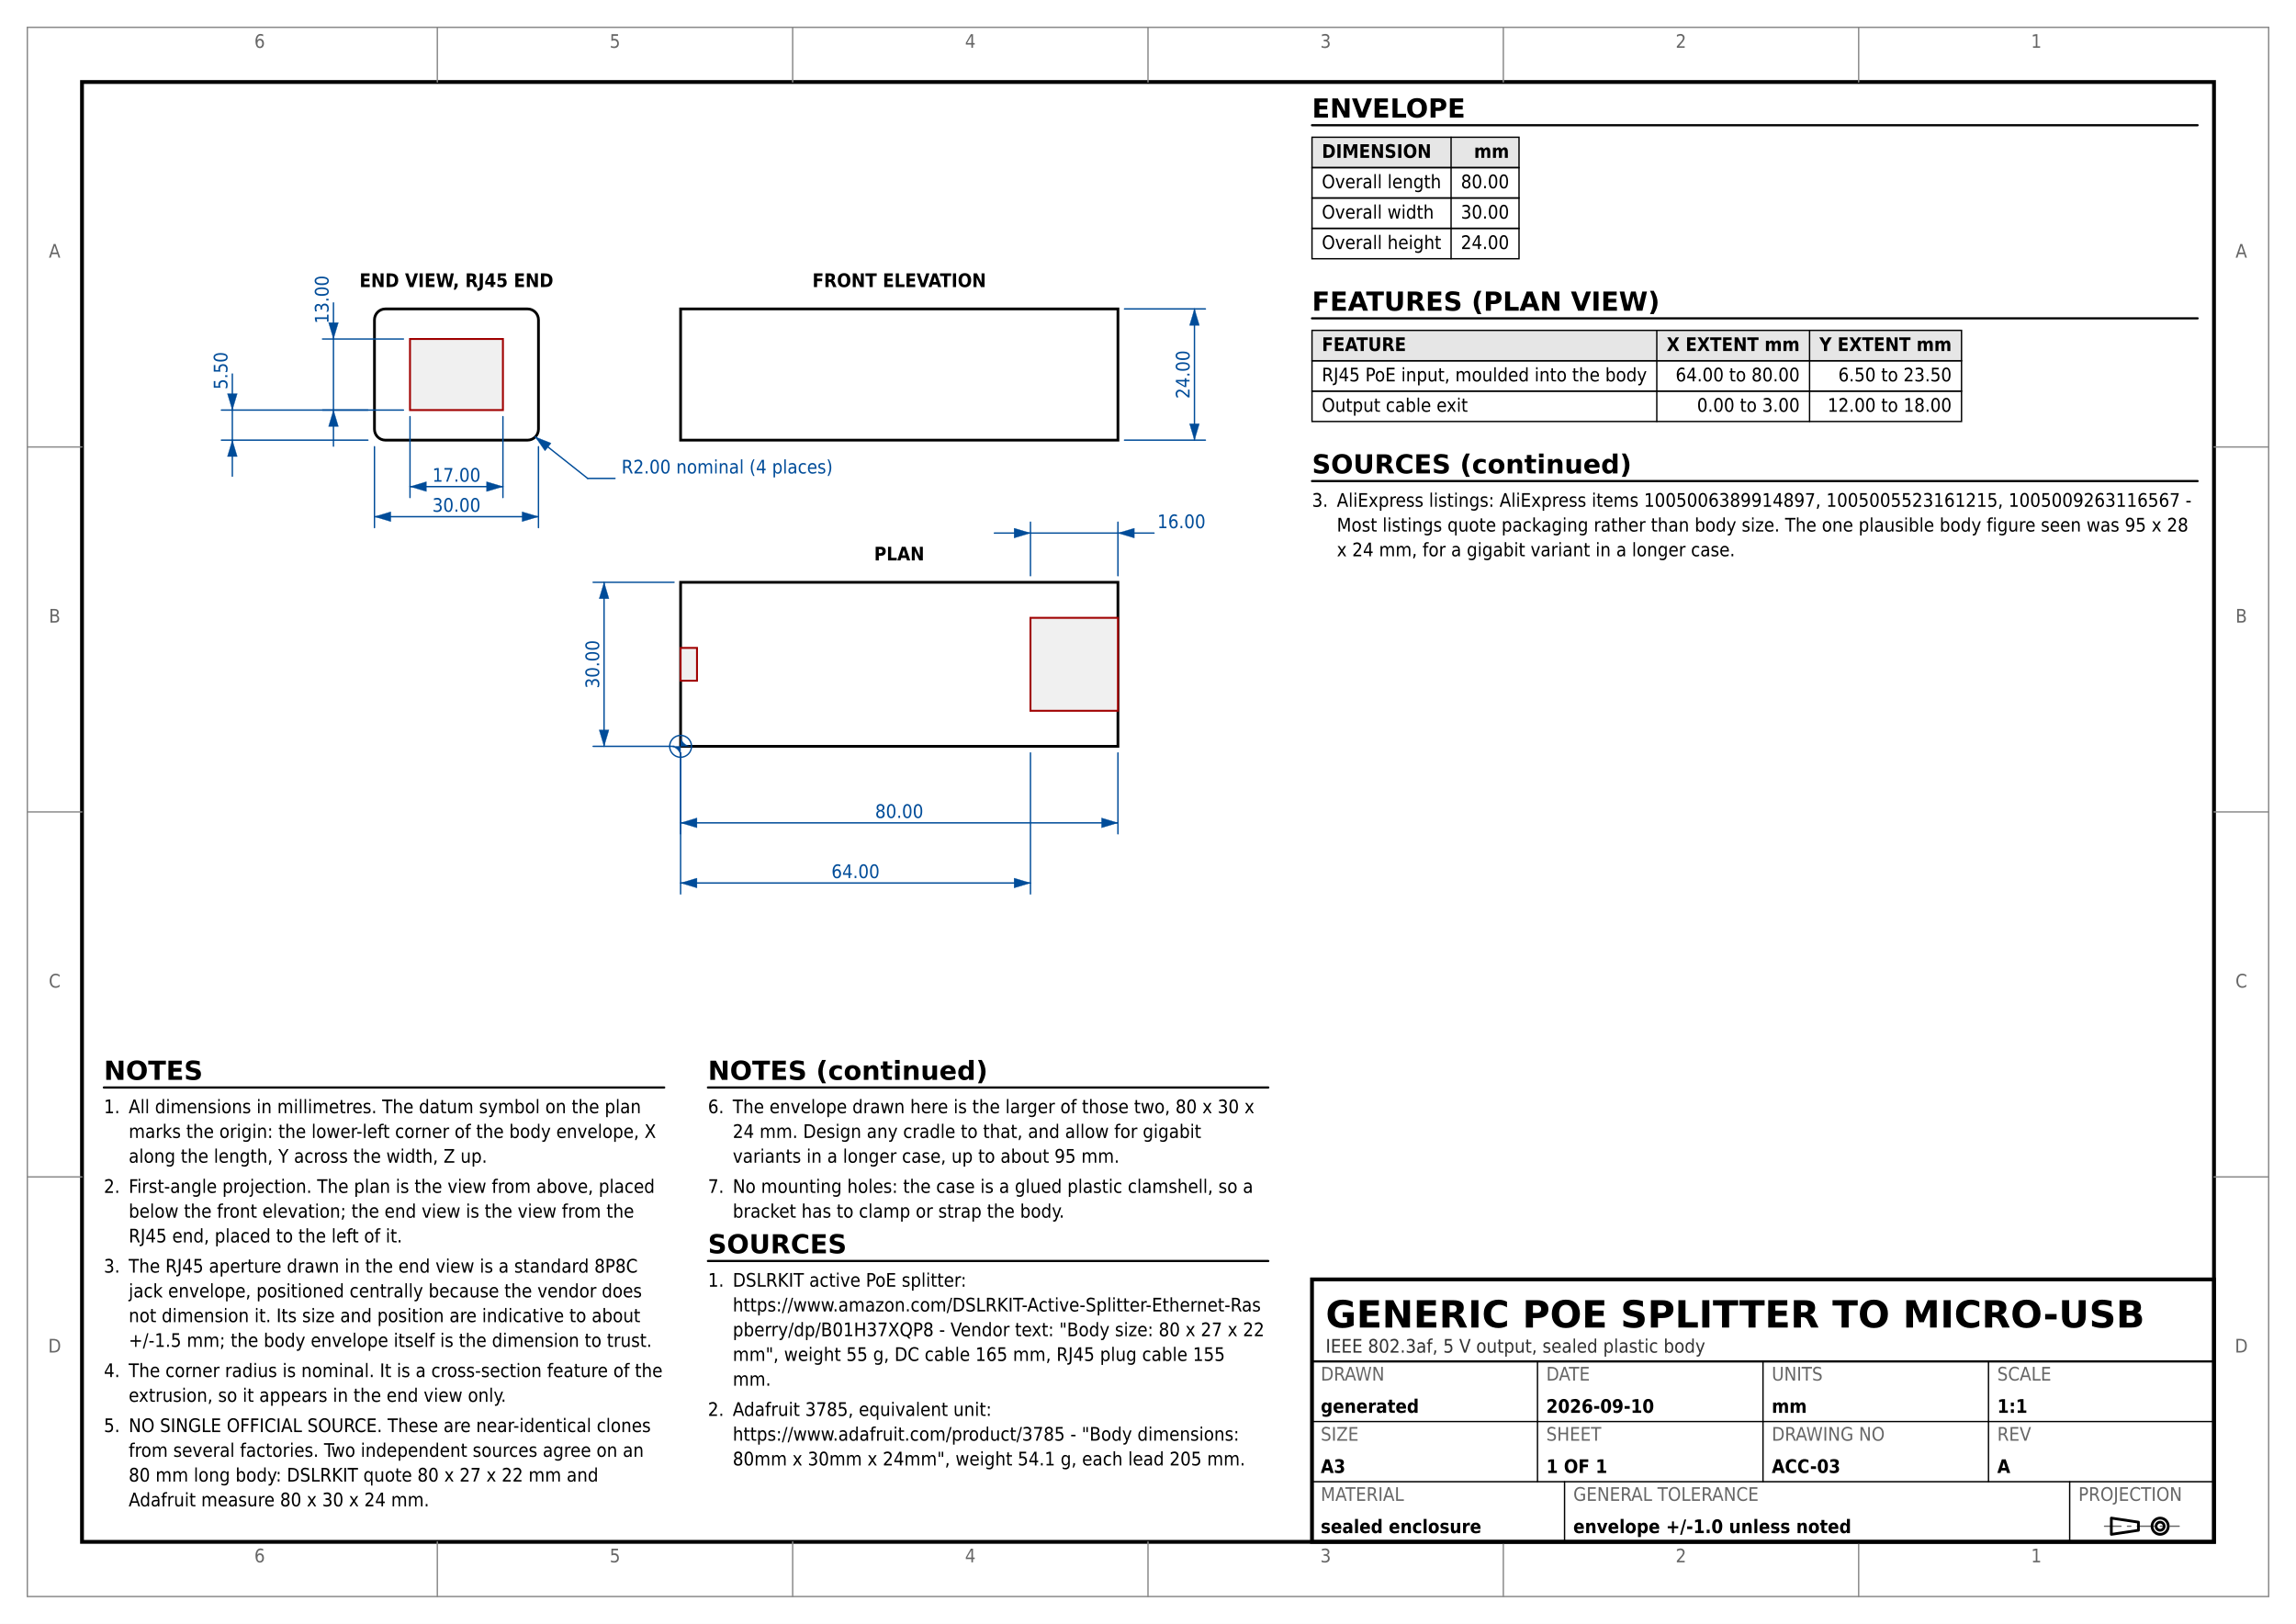
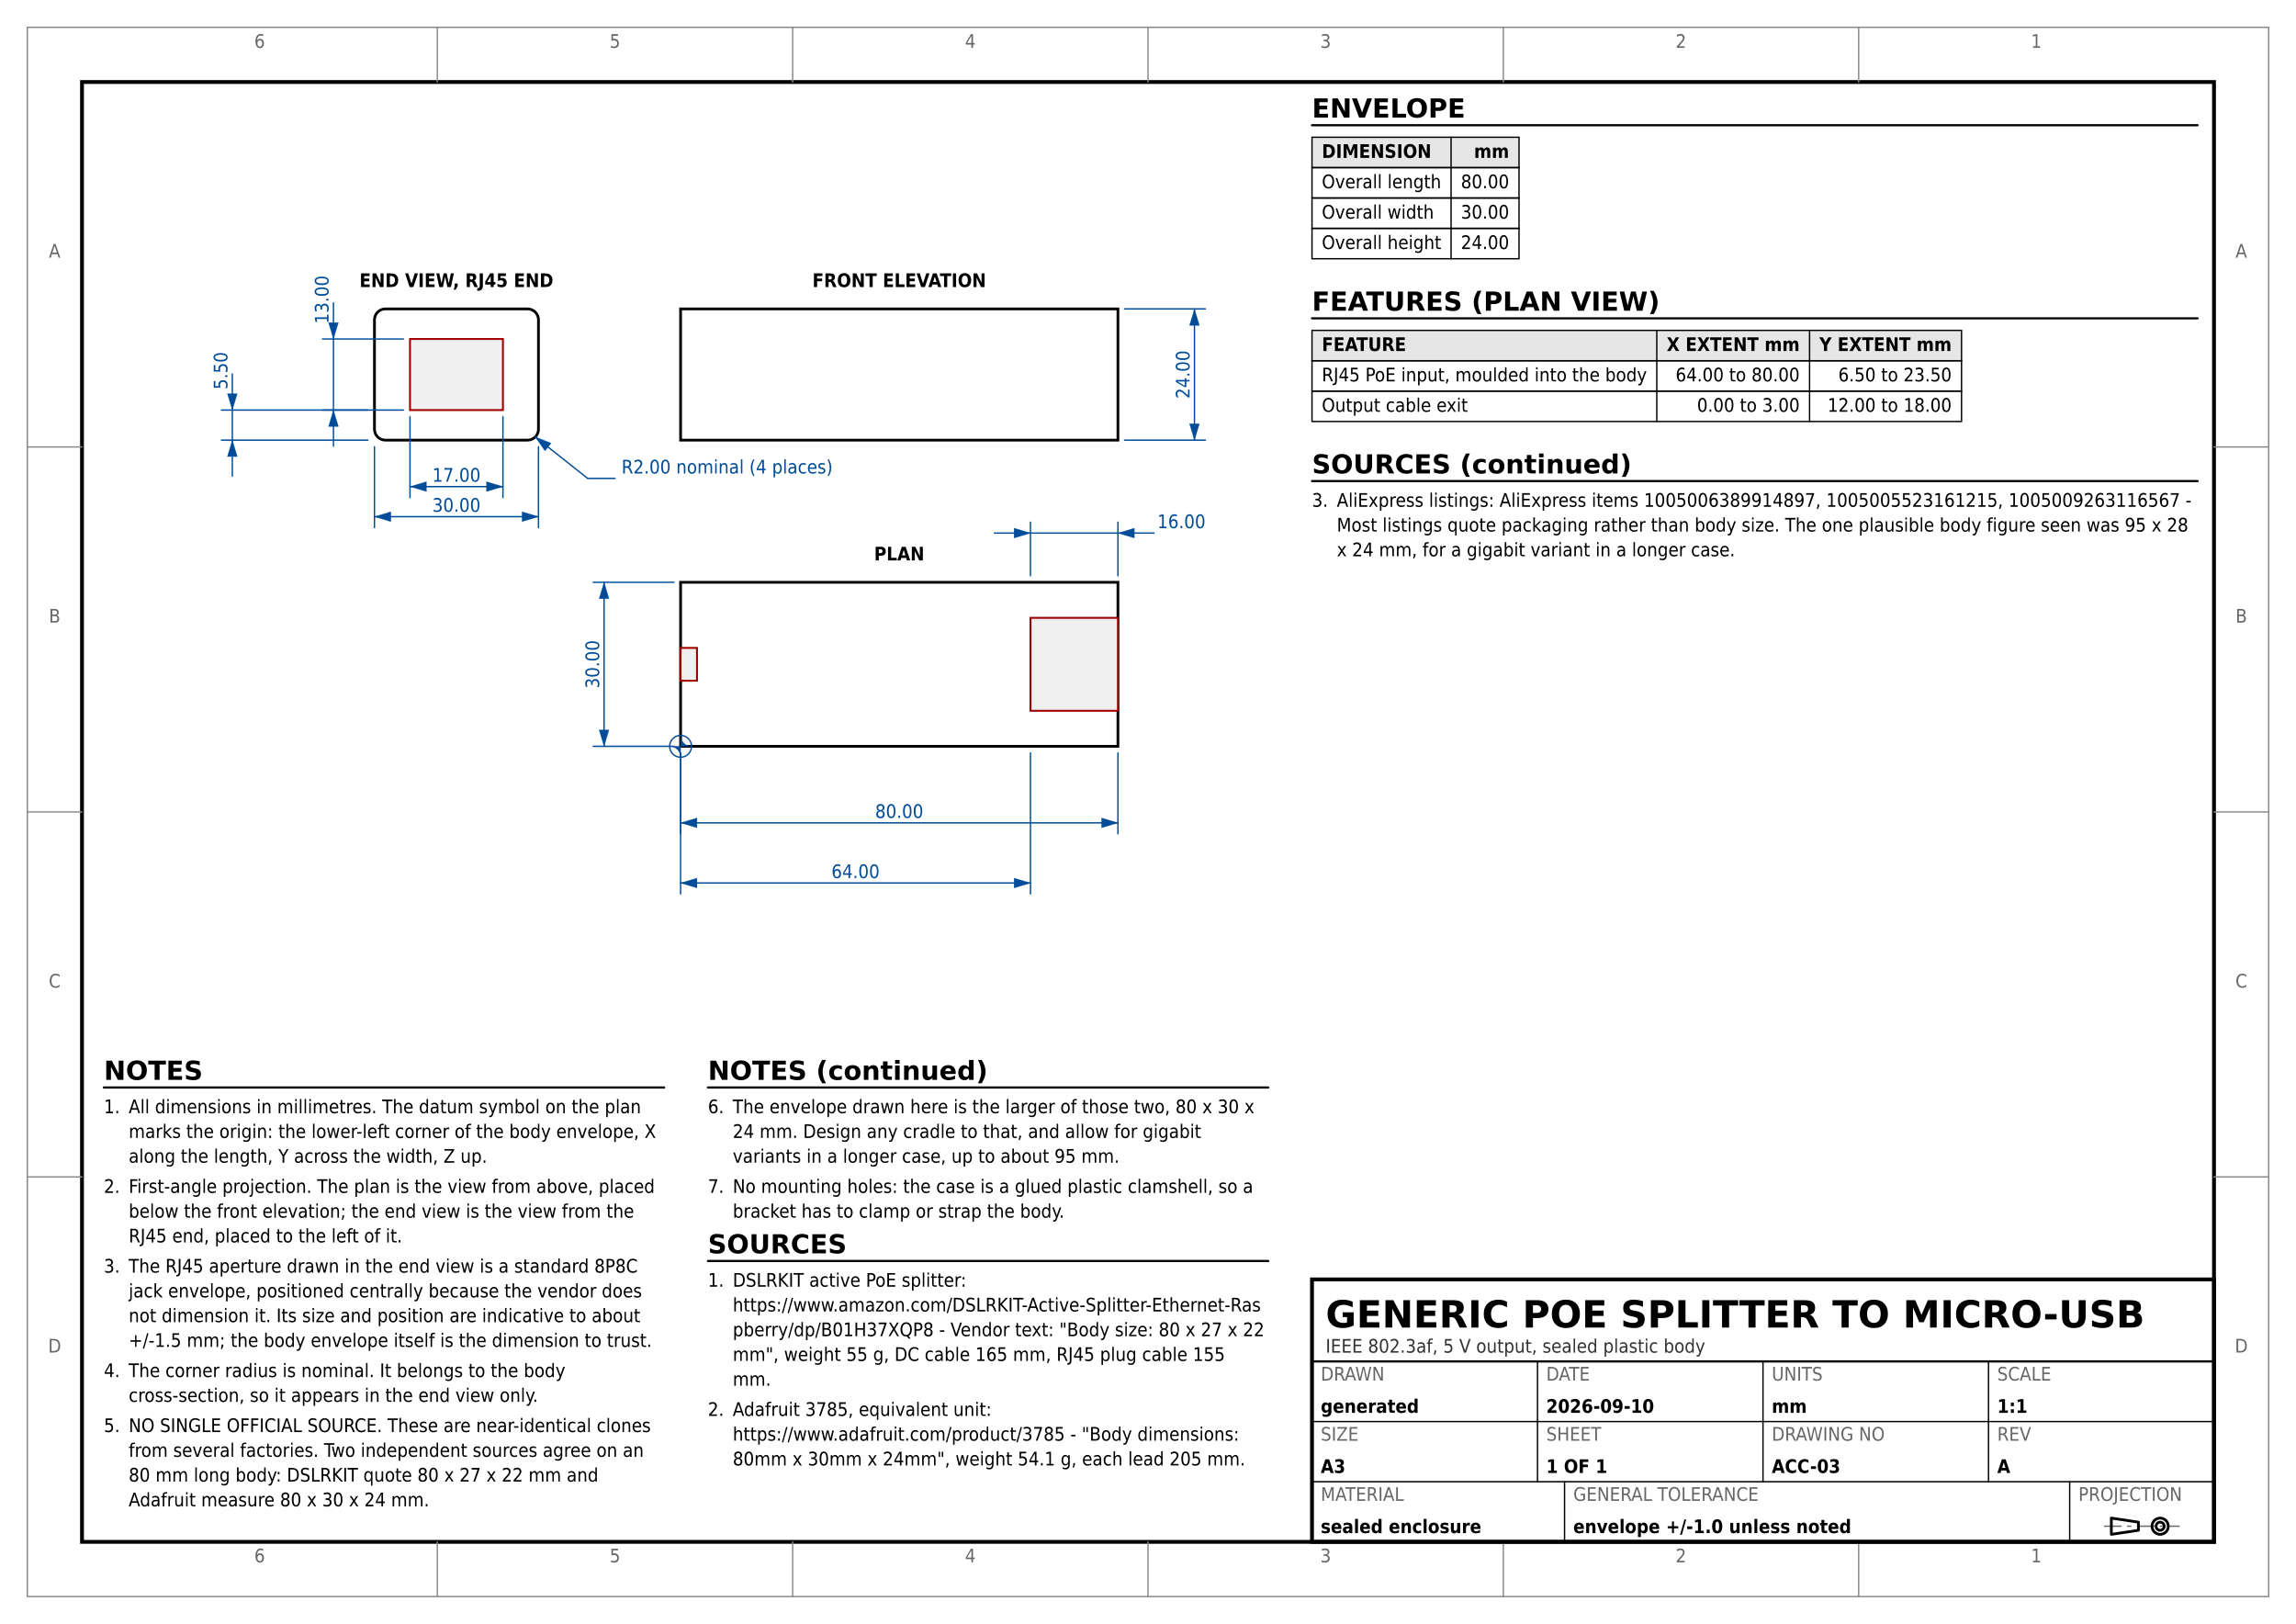
<svg xmlns="http://www.w3.org/2000/svg" version="1.1" width="420mm" height="297mm" viewBox="0 0 420 297">
  <rect width="100%" height="100%" fill="#ffffff" />
  <rect x="5" y="5" width="410" height="287" fill="none" stroke="#888888" stroke-width="0.25" />
  <rect x="15" y="15" width="390" height="267" fill="none" stroke="#000000" stroke-width="0.7" />
  <text x="47.5" y="285.75" font-family="DejaVu Sans Condensed, DejaVu Sans, Liberation Sans, sans-serif" font-size="3.429" fill="#666666" text-anchor="middle">6</text>
  <text x="47.5" y="8.75" font-family="DejaVu Sans Condensed, DejaVu Sans, Liberation Sans, sans-serif" font-size="3.429" fill="#666666" text-anchor="middle">6</text>
  <line x1="80" y1="292" x2="80" y2="282" stroke="#888888" stroke-width="0.25" stroke-linecap="round" />
  <line x1="80" y1="15" x2="80" y2="5" stroke="#888888" stroke-width="0.25" stroke-linecap="round" />
  <text x="112.5" y="285.75" font-family="DejaVu Sans Condensed, DejaVu Sans, Liberation Sans, sans-serif" font-size="3.429" fill="#666666" text-anchor="middle">5</text>
  <text x="112.5" y="8.75" font-family="DejaVu Sans Condensed, DejaVu Sans, Liberation Sans, sans-serif" font-size="3.429" fill="#666666" text-anchor="middle">5</text>
  <line x1="145" y1="292" x2="145" y2="282" stroke="#888888" stroke-width="0.25" stroke-linecap="round" />
  <line x1="145" y1="15" x2="145" y2="5" stroke="#888888" stroke-width="0.25" stroke-linecap="round" />
  <text x="177.5" y="285.75" font-family="DejaVu Sans Condensed, DejaVu Sans, Liberation Sans, sans-serif" font-size="3.429" fill="#666666" text-anchor="middle">4</text>
  <text x="177.5" y="8.75" font-family="DejaVu Sans Condensed, DejaVu Sans, Liberation Sans, sans-serif" font-size="3.429" fill="#666666" text-anchor="middle">4</text>
  <line x1="210" y1="292" x2="210" y2="282" stroke="#888888" stroke-width="0.25" stroke-linecap="round" />
  <line x1="210" y1="15" x2="210" y2="5" stroke="#888888" stroke-width="0.25" stroke-linecap="round" />
  <text x="242.5" y="285.75" font-family="DejaVu Sans Condensed, DejaVu Sans, Liberation Sans, sans-serif" font-size="3.429" fill="#666666" text-anchor="middle">3</text>
  <text x="242.5" y="8.75" font-family="DejaVu Sans Condensed, DejaVu Sans, Liberation Sans, sans-serif" font-size="3.429" fill="#666666" text-anchor="middle">3</text>
  <line x1="275" y1="292" x2="275" y2="282" stroke="#888888" stroke-width="0.25" stroke-linecap="round" />
  <line x1="275" y1="15" x2="275" y2="5" stroke="#888888" stroke-width="0.25" stroke-linecap="round" />
  <text x="307.5" y="285.75" font-family="DejaVu Sans Condensed, DejaVu Sans, Liberation Sans, sans-serif" font-size="3.429" fill="#666666" text-anchor="middle">2</text>
  <text x="307.5" y="8.75" font-family="DejaVu Sans Condensed, DejaVu Sans, Liberation Sans, sans-serif" font-size="3.429" fill="#666666" text-anchor="middle">2</text>
  <line x1="340" y1="292" x2="340" y2="282" stroke="#888888" stroke-width="0.25" stroke-linecap="round" />
  <line x1="340" y1="15" x2="340" y2="5" stroke="#888888" stroke-width="0.25" stroke-linecap="round" />
  <text x="372.5" y="285.75" font-family="DejaVu Sans Condensed, DejaVu Sans, Liberation Sans, sans-serif" font-size="3.429" fill="#666666" text-anchor="middle">1</text>
  <text x="372.5" y="8.75" font-family="DejaVu Sans Condensed, DejaVu Sans, Liberation Sans, sans-serif" font-size="3.429" fill="#666666" text-anchor="middle">1</text>
  <text x="10" y="247.375" font-family="DejaVu Sans Condensed, DejaVu Sans, Liberation Sans, sans-serif" font-size="3.429" fill="#666666" text-anchor="middle">D</text>
  <text x="410" y="247.375" font-family="DejaVu Sans Condensed, DejaVu Sans, Liberation Sans, sans-serif" font-size="3.429" fill="#666666" text-anchor="middle">D</text>
  <line x1="5" y1="215.25" x2="15" y2="215.25" stroke="#888888" stroke-width="0.25" stroke-linecap="round" />
  <line x1="405" y1="215.25" x2="415" y2="215.25" stroke="#888888" stroke-width="0.25" stroke-linecap="round" />
  <text x="10" y="180.625" font-family="DejaVu Sans Condensed, DejaVu Sans, Liberation Sans, sans-serif" font-size="3.429" fill="#666666" text-anchor="middle">C</text>
  <text x="410" y="180.625" font-family="DejaVu Sans Condensed, DejaVu Sans, Liberation Sans, sans-serif" font-size="3.429" fill="#666666" text-anchor="middle">C</text>
  <line x1="5" y1="148.5" x2="15" y2="148.5" stroke="#888888" stroke-width="0.25" stroke-linecap="round" />
  <line x1="405" y1="148.5" x2="415" y2="148.5" stroke="#888888" stroke-width="0.25" stroke-linecap="round" />
  <text x="10" y="113.875" font-family="DejaVu Sans Condensed, DejaVu Sans, Liberation Sans, sans-serif" font-size="3.429" fill="#666666" text-anchor="middle">B</text>
  <text x="410" y="113.875" font-family="DejaVu Sans Condensed, DejaVu Sans, Liberation Sans, sans-serif" font-size="3.429" fill="#666666" text-anchor="middle">B</text>
  <line x1="5" y1="81.75" x2="15" y2="81.75" stroke="#888888" stroke-width="0.25" stroke-linecap="round" />
  <line x1="405" y1="81.75" x2="415" y2="81.75" stroke="#888888" stroke-width="0.25" stroke-linecap="round" />
  <text x="10" y="47.125" font-family="DejaVu Sans Condensed, DejaVu Sans, Liberation Sans, sans-serif" font-size="3.429" fill="#666666" text-anchor="middle">A</text>
  <text x="410" y="47.125" font-family="DejaVu Sans Condensed, DejaVu Sans, Liberation Sans, sans-serif" font-size="3.429" fill="#666666" text-anchor="middle">A</text>
  <rect x="124.5" y="56.5" width="80" height="24" fill="none" stroke="#000000" stroke-width="0.5" />
  <rect x="124.5" y="106.5" width="80" height="30" fill="none" stroke="#000000" stroke-width="0.5" />
  <rect x="68.5" y="56.5" width="30" height="24" fill="none" stroke="#000000" stroke-width="0.5" rx="2" ry="2" />
  <text x="164.5" y="52.5" font-family="DejaVu Sans Condensed, DejaVu Sans, Liberation Sans, sans-serif" font-size="3.429" fill="#000000" text-anchor="middle" font-weight="bold">FRONT ELEVATION</text>
  <text x="164.5" y="102.5" font-family="DejaVu Sans Condensed, DejaVu Sans, Liberation Sans, sans-serif" font-size="3.429" fill="#000000" text-anchor="middle" font-weight="bold">PLAN</text>
  <text x="83.5" y="52.5" font-family="DejaVu Sans Condensed, DejaVu Sans, Liberation Sans, sans-serif" font-size="3.429" fill="#000000" text-anchor="middle" font-weight="bold">END VIEW, RJ45 END</text>
  <rect x="188.5" y="113" width="16" height="17" fill="#f0f0f0" stroke="#a00000" stroke-width="0.35" />
  <rect x="75" y="62" width="17" height="13" fill="#f0f0f0" stroke="#a00000" stroke-width="0.35" />
  <line x1="75" y1="76.2" x2="75" y2="91" stroke="#004c99" stroke-width="0.25" stroke-linecap="round" />
  <line x1="92" y1="76.2" x2="92" y2="91" stroke="#004c99" stroke-width="0.25" stroke-linecap="round" />
  <line x1="75" y1="89" x2="92" y2="89" stroke="#004c99" stroke-width="0.25" stroke-linecap="round" />
  <polygon points="75,89 78,89.9 78,88.1" fill="#004c99" stroke="#004c99" stroke-width="0.05" stroke-linejoin="round" />
  <polygon points="92,89 89,88.1 89,89.9" fill="#004c99" stroke="#004c99" stroke-width="0.05" stroke-linejoin="round" />
  <text x="83.5" y="88.1" font-family="DejaVu Sans Condensed, DejaVu Sans, Liberation Sans, sans-serif" font-size="3.429" fill="#004c99" text-anchor="middle">17.00</text>
  <line x1="73.8" y1="75" x2="59" y2="75" stroke="#004c99" stroke-width="0.25" stroke-linecap="round" />
  <line x1="73.8" y1="62" x2="59" y2="62" stroke="#004c99" stroke-width="0.25" stroke-linecap="round" />
  <line x1="61" y1="75" x2="61" y2="62" stroke="#004c99" stroke-width="0.25" stroke-linecap="round" />
  <polygon points="61,75 60.1,78 61.9,78" fill="#004c99" stroke="#004c99" stroke-width="0.05" stroke-linejoin="round" />
  <polygon points="61,62 61.9,59 60.1,59" fill="#004c99" stroke="#004c99" stroke-width="0.05" stroke-linejoin="round" />
  <line x1="61" y1="81.6" x2="61" y2="75" stroke="#004c99" stroke-width="0.25" stroke-linecap="round" />
  <line x1="61" y1="62" x2="61" y2="55.4" stroke="#004c99" stroke-width="0.25" stroke-linecap="round" />
  <text x="60.1" y="54.8" font-family="DejaVu Sans Condensed, DejaVu Sans, Liberation Sans, sans-serif" font-size="3.429" fill="#004c99" text-anchor="middle" transform="rotate(-90 60.1 54.8)">13.00</text>
  <line x1="67.3" y1="75" x2="40.5" y2="75" stroke="#004c99" stroke-width="0.25" stroke-linecap="round" />
  <line x1="67.3" y1="80.5" x2="40.5" y2="80.5" stroke="#004c99" stroke-width="0.25" stroke-linecap="round" />
  <line x1="42.5" y1="80.5" x2="42.5" y2="75" stroke="#004c99" stroke-width="0.25" stroke-linecap="round" />
  <polygon points="42.5,80.5 41.6,83.5 43.4,83.5" fill="#004c99" stroke="#004c99" stroke-width="0.05" stroke-linejoin="round" />
  <polygon points="42.5,75 43.4,72 41.6,72" fill="#004c99" stroke="#004c99" stroke-width="0.05" stroke-linejoin="round" />
  <line x1="42.5" y1="87.1" x2="42.5" y2="80.5" stroke="#004c99" stroke-width="0.25" stroke-linecap="round" />
  <line x1="42.5" y1="75" x2="42.5" y2="68.4" stroke="#004c99" stroke-width="0.25" stroke-linecap="round" />
  <text x="41.6" y="67.8" font-family="DejaVu Sans Condensed, DejaVu Sans, Liberation Sans, sans-serif" font-size="3.429" fill="#004c99" text-anchor="middle" transform="rotate(-90 41.6 67.8)">5.50</text>
  <line x1="188.5" y1="105.3" x2="188.5" y2="95.5" stroke="#004c99" stroke-width="0.25" stroke-linecap="round" />
  <line x1="204.5" y1="105.3" x2="204.5" y2="95.5" stroke="#004c99" stroke-width="0.25" stroke-linecap="round" />
  <line x1="188.5" y1="97.5" x2="204.5" y2="97.5" stroke="#004c99" stroke-width="0.25" stroke-linecap="round" />
  <polygon points="188.5,97.5 185.5,96.6 185.5,98.4" fill="#004c99" stroke="#004c99" stroke-width="0.05" stroke-linejoin="round" />
  <polygon points="204.5,97.5 207.5,98.4 207.5,96.6" fill="#004c99" stroke="#004c99" stroke-width="0.05" stroke-linejoin="round" />
  <line x1="181.9" y1="97.5" x2="188.5" y2="97.5" stroke="#004c99" stroke-width="0.25" stroke-linecap="round" />
  <line x1="204.5" y1="97.5" x2="211.1" y2="97.5" stroke="#004c99" stroke-width="0.25" stroke-linecap="round" />
  <text x="216.115" y="96.6" font-family="DejaVu Sans Condensed, DejaVu Sans, Liberation Sans, sans-serif" font-size="3.429" fill="#004c99" text-anchor="middle">16.00</text>
  <line x1="124.5" y1="137.7" x2="124.5" y2="163.5" stroke="#004c99" stroke-width="0.25" stroke-linecap="round" />
  <line x1="188.5" y1="137.7" x2="188.5" y2="163.5" stroke="#004c99" stroke-width="0.25" stroke-linecap="round" />
  <line x1="124.5" y1="161.5" x2="188.5" y2="161.5" stroke="#004c99" stroke-width="0.25" stroke-linecap="round" />
  <polygon points="124.5,161.5 127.5,162.4 127.5,160.6" fill="#004c99" stroke="#004c99" stroke-width="0.05" stroke-linejoin="round" />
  <polygon points="188.5,161.5 185.5,160.6 185.5,162.4" fill="#004c99" stroke="#004c99" stroke-width="0.05" stroke-linejoin="round" />
  <text x="156.5" y="160.6" font-family="DejaVu Sans Condensed, DejaVu Sans, Liberation Sans, sans-serif" font-size="3.429" fill="#004c99" text-anchor="middle">64.00</text>
  <rect x="124.5" y="118.5" width="3" height="6" fill="#f0f0f0" stroke="#a00000" stroke-width="0.35" />
  <line x1="124.5" y1="137.7" x2="124.5" y2="152.5" stroke="#004c99" stroke-width="0.25" stroke-linecap="round" />
  <line x1="204.5" y1="137.7" x2="204.5" y2="152.5" stroke="#004c99" stroke-width="0.25" stroke-linecap="round" />
  <line x1="124.5" y1="150.5" x2="204.5" y2="150.5" stroke="#004c99" stroke-width="0.25" stroke-linecap="round" />
  <polygon points="124.5,150.5 127.5,151.4 127.5,149.6" fill="#004c99" stroke="#004c99" stroke-width="0.05" stroke-linejoin="round" />
  <polygon points="204.5,150.5 201.5,149.6 201.5,151.4" fill="#004c99" stroke="#004c99" stroke-width="0.05" stroke-linejoin="round" />
  <text x="164.5" y="149.6" font-family="DejaVu Sans Condensed, DejaVu Sans, Liberation Sans, sans-serif" font-size="3.429" fill="#004c99" text-anchor="middle">80.00</text>
  <line x1="123.3" y1="136.5" x2="108.5" y2="136.5" stroke="#004c99" stroke-width="0.25" stroke-linecap="round" />
  <line x1="123.3" y1="106.5" x2="108.5" y2="106.5" stroke="#004c99" stroke-width="0.25" stroke-linecap="round" />
  <line x1="110.5" y1="136.5" x2="110.5" y2="106.5" stroke="#004c99" stroke-width="0.25" stroke-linecap="round" />
  <polygon points="110.5,136.5 111.4,133.5 109.6,133.5" fill="#004c99" stroke="#004c99" stroke-width="0.05" stroke-linejoin="round" />
  <polygon points="110.5,106.5 109.6,109.5 111.4,109.5" fill="#004c99" stroke="#004c99" stroke-width="0.05" stroke-linejoin="round" />
  <text x="109.6" y="121.5" font-family="DejaVu Sans Condensed, DejaVu Sans, Liberation Sans, sans-serif" font-size="3.429" fill="#004c99" text-anchor="middle" transform="rotate(-90 109.6 121.5)">30.00</text>
  <line x1="205.7" y1="80.5" x2="220.5" y2="80.5" stroke="#004c99" stroke-width="0.25" stroke-linecap="round" />
  <line x1="205.7" y1="56.5" x2="220.5" y2="56.5" stroke="#004c99" stroke-width="0.25" stroke-linecap="round" />
  <line x1="218.5" y1="80.5" x2="218.5" y2="56.5" stroke="#004c99" stroke-width="0.25" stroke-linecap="round" />
  <polygon points="218.5,80.5 219.4,77.5 217.6,77.5" fill="#004c99" stroke="#004c99" stroke-width="0.05" stroke-linejoin="round" />
  <polygon points="218.5,56.5 217.6,59.5 219.4,59.5" fill="#004c99" stroke="#004c99" stroke-width="0.05" stroke-linejoin="round" />
  <text x="217.6" y="68.5" font-family="DejaVu Sans Condensed, DejaVu Sans, Liberation Sans, sans-serif" font-size="3.429" fill="#004c99" text-anchor="middle" transform="rotate(-90 217.6 68.5)">24.00</text>
  <line x1="68.5" y1="81.7" x2="68.5" y2="96.5" stroke="#004c99" stroke-width="0.25" stroke-linecap="round" />
  <line x1="98.5" y1="81.7" x2="98.5" y2="96.5" stroke="#004c99" stroke-width="0.25" stroke-linecap="round" />
  <line x1="68.5" y1="94.5" x2="98.5" y2="94.5" stroke="#004c99" stroke-width="0.25" stroke-linecap="round" />
  <polygon points="68.5,94.5 71.5,95.4 71.5,93.6" fill="#004c99" stroke="#004c99" stroke-width="0.05" stroke-linejoin="round" />
  <polygon points="98.5,94.5 95.5,93.6 95.5,95.4" fill="#004c99" stroke="#004c99" stroke-width="0.05" stroke-linejoin="round" />
  <text x="83.5" y="93.6" font-family="DejaVu Sans Condensed, DejaVu Sans, Liberation Sans, sans-serif" font-size="3.429" fill="#004c99" text-anchor="middle">30.00</text>
  <polygon points="97.9,79.9 99.694,82.468 100.811,81.056" fill="#004c99" stroke="#004c99" stroke-width="0.05" stroke-linejoin="round" />
  <line x1="97.9" y1="79.9" x2="107.5" y2="87.5" stroke="#004c99" stroke-width="0.25" stroke-linecap="round" />
  <line x1="107.5" y1="87.5" x2="112.5" y2="87.5" stroke="#004c99" stroke-width="0.25" stroke-linecap="round" />
  <text x="113.7" y="86.6" font-family="DejaVu Sans Condensed, DejaVu Sans, Liberation Sans, sans-serif" font-size="3.429" fill="#004c99" text-anchor="start">R2.00 nominal (4 places)</text>
  <circle cx="124.5" cy="136.5" r="2" fill="none" stroke="#004c99" stroke-width="0.25" />
  <path d="M 124.5 136.5 L 126.5 136.5 A 2.0 2.0 0 0 1 124.5 134.5 Z" fill="#004c99" stroke="#004c99" stroke-width="0.05" stroke-linejoin="round" stroke-linecap="round" />
  <path d="M 124.5 136.5 L 122.5 136.5 A 2.0 2.0 0 0 1 124.5 138.5 Z" fill="#004c99" stroke="#004c99" stroke-width="0.05" stroke-linejoin="round" stroke-linecap="round" />
  <text x="240" y="21.5" font-family="DejaVu Sans, Liberation Sans, sans-serif" font-size="4.801" fill="#000000" text-anchor="start" font-weight="bold">ENVELOPE</text>
  <line x1="240" y1="22.9" x2="402" y2="22.9" stroke="#000000" stroke-width="0.4" stroke-linecap="round" />
  <rect x="240" y="25.1" width="37.87" height="5.556" fill="#e6e6e6" stroke="#000000" stroke-width="0.25" />
  <text x="241.8" y="28.878" font-family="DejaVu Sans Condensed, DejaVu Sans, Liberation Sans, sans-serif" font-size="3.429" fill="#000000" text-anchor="start" font-weight="bold">DIMENSION</text>
  <text x="276.07" y="28.878" font-family="DejaVu Sans Condensed, DejaVu Sans, Liberation Sans, sans-serif" font-size="3.429" fill="#000000" text-anchor="end" font-weight="bold">mm</text>
  <rect x="240" y="30.656" width="37.87" height="5.556" fill="none" stroke="#000000" stroke-width="0.25" />
  <text x="241.8" y="34.433" font-family="DejaVu Sans Condensed, DejaVu Sans, Liberation Sans, sans-serif" font-size="3.429" fill="#000000" text-anchor="start">Overall length</text>
  <text x="276.07" y="34.433" font-family="DejaVu Sans Condensed, DejaVu Sans, Liberation Sans, sans-serif" font-size="3.429" fill="#000000" text-anchor="end">80.00</text>
  <rect x="240" y="36.211" width="37.87" height="5.556" fill="none" stroke="#000000" stroke-width="0.25" />
  <text x="241.8" y="39.989" font-family="DejaVu Sans Condensed, DejaVu Sans, Liberation Sans, sans-serif" font-size="3.429" fill="#000000" text-anchor="start">Overall width</text>
  <text x="276.07" y="39.989" font-family="DejaVu Sans Condensed, DejaVu Sans, Liberation Sans, sans-serif" font-size="3.429" fill="#000000" text-anchor="end">30.00</text>
  <rect x="240" y="41.767" width="37.87" height="5.556" fill="none" stroke="#000000" stroke-width="0.25" />
  <text x="241.8" y="45.544" font-family="DejaVu Sans Condensed, DejaVu Sans, Liberation Sans, sans-serif" font-size="3.429" fill="#000000" text-anchor="start">Overall height</text>
  <text x="276.07" y="45.544" font-family="DejaVu Sans Condensed, DejaVu Sans, Liberation Sans, sans-serif" font-size="3.429" fill="#000000" text-anchor="end">24.00</text>
  <line x1="265.441" y1="25.1" x2="265.441" y2="47.322" stroke="#000000" stroke-width="0.25" stroke-linecap="round" />
  <text x="240" y="56.822" font-family="DejaVu Sans, Liberation Sans, sans-serif" font-size="4.801" fill="#000000" text-anchor="start" font-weight="bold">FEATURES (PLAN VIEW)</text>
  <line x1="240" y1="58.222" x2="402" y2="58.222" stroke="#000000" stroke-width="0.4" stroke-linecap="round" />
  <rect x="240" y="60.422" width="118.816" height="5.556" fill="#e6e6e6" stroke="#000000" stroke-width="0.25" />
  <text x="241.8" y="64.2" font-family="DejaVu Sans Condensed, DejaVu Sans, Liberation Sans, sans-serif" font-size="3.429" fill="#000000" text-anchor="start" font-weight="bold">FEATURE</text>
  <text x="329.218" y="64.2" font-family="DejaVu Sans Condensed, DejaVu Sans, Liberation Sans, sans-serif" font-size="3.429" fill="#000000" text-anchor="end" font-weight="bold">X EXTENT mm</text>
  <text x="357.016" y="64.2" font-family="DejaVu Sans Condensed, DejaVu Sans, Liberation Sans, sans-serif" font-size="3.429" fill="#000000" text-anchor="end" font-weight="bold">Y EXTENT mm</text>
  <rect x="240" y="65.978" width="118.816" height="5.556" fill="none" stroke="#000000" stroke-width="0.25" />
  <text x="241.8" y="69.756" font-family="DejaVu Sans Condensed, DejaVu Sans, Liberation Sans, sans-serif" font-size="3.429" fill="#000000" text-anchor="start">RJ45 PoE input, moulded into the body</text>
  <text x="329.218" y="69.756" font-family="DejaVu Sans Condensed, DejaVu Sans, Liberation Sans, sans-serif" font-size="3.429" fill="#000000" text-anchor="end">64.00 to 80.00</text>
  <text x="357.016" y="69.756" font-family="DejaVu Sans Condensed, DejaVu Sans, Liberation Sans, sans-serif" font-size="3.429" fill="#000000" text-anchor="end">6.50 to 23.50</text>
  <rect x="240" y="71.533" width="118.816" height="5.556" fill="none" stroke="#000000" stroke-width="0.25" />
  <text x="241.8" y="75.311" font-family="DejaVu Sans Condensed, DejaVu Sans, Liberation Sans, sans-serif" font-size="3.429" fill="#000000" text-anchor="start">Output cable exit</text>
  <text x="329.218" y="75.311" font-family="DejaVu Sans Condensed, DejaVu Sans, Liberation Sans, sans-serif" font-size="3.429" fill="#000000" text-anchor="end">0.00 to 3.00</text>
  <text x="357.016" y="75.311" font-family="DejaVu Sans Condensed, DejaVu Sans, Liberation Sans, sans-serif" font-size="3.429" fill="#000000" text-anchor="end">12.00 to 18.00</text>
  <line x1="303.074" y1="60.422" x2="303.074" y2="77.089" stroke="#000000" stroke-width="0.25" stroke-linecap="round" />
  <line x1="331.018" y1="60.422" x2="331.018" y2="77.089" stroke="#000000" stroke-width="0.25" stroke-linecap="round" />
  <text x="19" y="197.5" font-family="DejaVu Sans, Liberation Sans, sans-serif" font-size="4.801" fill="#000000" text-anchor="start" font-weight="bold">NOTES</text>
  <line x1="19" y1="198.9" x2="121.5" y2="198.9" stroke="#000000" stroke-width="0.4" stroke-linecap="round" />
  <text x="19" y="203.6" font-family="DejaVu Sans Condensed, DejaVu Sans, Liberation Sans, sans-serif" font-size="3.429" fill="#000000" text-anchor="start">1.</text>
  <text x="23.542" y="203.6" font-family="DejaVu Sans Condensed, DejaVu Sans, Liberation Sans, sans-serif" font-size="3.429" fill="#000000" text-anchor="start">All dimensions in millimetres. The datum symbol on the plan</text>
  <text x="23.542" y="208.127" font-family="DejaVu Sans Condensed, DejaVu Sans, Liberation Sans, sans-serif" font-size="3.429" fill="#000000" text-anchor="start">marks the origin: the lower-left corner of the body envelope, X</text>
  <text x="23.542" y="212.654" font-family="DejaVu Sans Condensed, DejaVu Sans, Liberation Sans, sans-serif" font-size="3.429" fill="#000000" text-anchor="start">along the length, Y across the width, Z up.</text>
  <text x="19" y="218.18" font-family="DejaVu Sans Condensed, DejaVu Sans, Liberation Sans, sans-serif" font-size="3.429" fill="#000000" text-anchor="start">2.</text>
  <text x="23.542" y="218.18" font-family="DejaVu Sans Condensed, DejaVu Sans, Liberation Sans, sans-serif" font-size="3.429" fill="#000000" text-anchor="start">First-angle projection. The plan is the view from above, placed</text>
  <text x="23.542" y="222.707" font-family="DejaVu Sans Condensed, DejaVu Sans, Liberation Sans, sans-serif" font-size="3.429" fill="#000000" text-anchor="start">below the front elevation; the end view is the view from the</text>
  <text x="23.542" y="227.234" font-family="DejaVu Sans Condensed, DejaVu Sans, Liberation Sans, sans-serif" font-size="3.429" fill="#000000" text-anchor="start">RJ45 end, placed to the left of it.</text>
  <text x="19" y="232.761" font-family="DejaVu Sans Condensed, DejaVu Sans, Liberation Sans, sans-serif" font-size="3.429" fill="#000000" text-anchor="start">3.</text>
  <text x="23.542" y="232.761" font-family="DejaVu Sans Condensed, DejaVu Sans, Liberation Sans, sans-serif" font-size="3.429" fill="#000000" text-anchor="start">The RJ45 aperture drawn in the end view is a standard 8P8C</text>
  <text x="23.542" y="237.287" font-family="DejaVu Sans Condensed, DejaVu Sans, Liberation Sans, sans-serif" font-size="3.429" fill="#000000" text-anchor="start">jack envelope, positioned centrally because the vendor does</text>
  <text x="23.542" y="241.814" font-family="DejaVu Sans Condensed, DejaVu Sans, Liberation Sans, sans-serif" font-size="3.429" fill="#000000" text-anchor="start">not dimension it. Its size and position are indicative to about</text>
  <text x="23.542" y="246.341" font-family="DejaVu Sans Condensed, DejaVu Sans, Liberation Sans, sans-serif" font-size="3.429" fill="#000000" text-anchor="start">+/-1.5 mm; the body envelope itself is the dimension to trust.</text>
  <text x="19" y="251.868" font-family="DejaVu Sans Condensed, DejaVu Sans, Liberation Sans, sans-serif" font-size="3.429" fill="#000000" text-anchor="start">4.</text>
-   <text x="23.542" y="251.868" font-family="DejaVu Sans Condensed, DejaVu Sans, Liberation Sans, sans-serif" font-size="3.429" fill="#000000" text-anchor="start">The corner radius is nominal. It is a cross-section feature of the</text>
-   <text x="23.542" y="256.394" font-family="DejaVu Sans Condensed, DejaVu Sans, Liberation Sans, sans-serif" font-size="3.429" fill="#000000" text-anchor="start">extrusion, so it appears in the end view only.</text>
+   <text x="23.542" y="251.868" font-family="DejaVu Sans Condensed, DejaVu Sans, Liberation Sans, sans-serif" font-size="3.429" fill="#000000" text-anchor="start">The corner radius is nominal. It belongs to the body</text>
+   <text x="23.542" y="256.394" font-family="DejaVu Sans Condensed, DejaVu Sans, Liberation Sans, sans-serif" font-size="3.429" fill="#000000" text-anchor="start">cross-section, so it appears in the end view only.</text>
  <text x="19" y="261.921" font-family="DejaVu Sans Condensed, DejaVu Sans, Liberation Sans, sans-serif" font-size="3.429" fill="#000000" text-anchor="start">5.</text>
  <text x="23.542" y="261.921" font-family="DejaVu Sans Condensed, DejaVu Sans, Liberation Sans, sans-serif" font-size="3.429" fill="#000000" text-anchor="start">NO SINGLE OFFICIAL SOURCE. These are near-identical clones</text>
  <text x="23.542" y="266.448" font-family="DejaVu Sans Condensed, DejaVu Sans, Liberation Sans, sans-serif" font-size="3.429" fill="#000000" text-anchor="start">from several factories. Two independent sources agree on an</text>
  <text x="23.542" y="270.974" font-family="DejaVu Sans Condensed, DejaVu Sans, Liberation Sans, sans-serif" font-size="3.429" fill="#000000" text-anchor="start">80 mm long body: DSLRKIT quote 80 x 27 x 22 mm and</text>
  <text x="23.542" y="275.501" font-family="DejaVu Sans Condensed, DejaVu Sans, Liberation Sans, sans-serif" font-size="3.429" fill="#000000" text-anchor="start">Adafruit measure 80 x 30 x 24 mm.</text>
  <text x="129.5" y="197.5" font-family="DejaVu Sans, Liberation Sans, sans-serif" font-size="4.801" fill="#000000" text-anchor="start" font-weight="bold">NOTES (continued)</text>
  <line x1="129.5" y1="198.9" x2="232" y2="198.9" stroke="#000000" stroke-width="0.4" stroke-linecap="round" />
  <text x="129.5" y="203.6" font-family="DejaVu Sans Condensed, DejaVu Sans, Liberation Sans, sans-serif" font-size="3.429" fill="#000000" text-anchor="start">6.</text>
  <text x="134.042" y="203.6" font-family="DejaVu Sans Condensed, DejaVu Sans, Liberation Sans, sans-serif" font-size="3.429" fill="#000000" text-anchor="start">The envelope drawn here is the larger of those two, 80 x 30 x</text>
  <text x="134.042" y="208.127" font-family="DejaVu Sans Condensed, DejaVu Sans, Liberation Sans, sans-serif" font-size="3.429" fill="#000000" text-anchor="start">24 mm. Design any cradle to that, and allow for gigabit</text>
  <text x="134.042" y="212.654" font-family="DejaVu Sans Condensed, DejaVu Sans, Liberation Sans, sans-serif" font-size="3.429" fill="#000000" text-anchor="start">variants in a longer case, up to about 95 mm.</text>
  <text x="129.5" y="218.18" font-family="DejaVu Sans Condensed, DejaVu Sans, Liberation Sans, sans-serif" font-size="3.429" fill="#000000" text-anchor="start">7.</text>
  <text x="134.042" y="218.18" font-family="DejaVu Sans Condensed, DejaVu Sans, Liberation Sans, sans-serif" font-size="3.429" fill="#000000" text-anchor="start">No mounting holes: the case is a glued plastic clamshell, so a</text>
  <text x="134.042" y="222.707" font-family="DejaVu Sans Condensed, DejaVu Sans, Liberation Sans, sans-serif" font-size="3.429" fill="#000000" text-anchor="start">bracket has to clamp or strap the body.</text>
  <text x="129.5" y="229.234" font-family="DejaVu Sans, Liberation Sans, sans-serif" font-size="4.801" fill="#000000" text-anchor="start" font-weight="bold">SOURCES</text>
  <line x1="129.5" y1="230.634" x2="232" y2="230.634" stroke="#000000" stroke-width="0.4" stroke-linecap="round" />
  <text x="129.5" y="235.334" font-family="DejaVu Sans Condensed, DejaVu Sans, Liberation Sans, sans-serif" font-size="3.429" fill="#000000" text-anchor="start">1.</text>
  <text x="134.042" y="235.334" font-family="DejaVu Sans Condensed, DejaVu Sans, Liberation Sans, sans-serif" font-size="3.429" fill="#000000" text-anchor="start">DSLRKIT active PoE splitter:</text>
  <text x="134.042" y="239.861" font-family="DejaVu Sans Condensed, DejaVu Sans, Liberation Sans, sans-serif" font-size="3.429" fill="#000000" text-anchor="start">https://www.amazon.com/DSLRKIT-Active-Splitter-Ethernet-Ras</text>
  <text x="134.042" y="244.387" font-family="DejaVu Sans Condensed, DejaVu Sans, Liberation Sans, sans-serif" font-size="3.429" fill="#000000" text-anchor="start">pberry/dp/B01H37XQP8 - Vendor text: "Body size: 80 x 27 x 22</text>
  <text x="134.042" y="248.914" font-family="DejaVu Sans Condensed, DejaVu Sans, Liberation Sans, sans-serif" font-size="3.429" fill="#000000" text-anchor="start">mm", weight 55 g, DC cable 165 mm, RJ45 plug cable 155</text>
  <text x="134.042" y="253.441" font-family="DejaVu Sans Condensed, DejaVu Sans, Liberation Sans, sans-serif" font-size="3.429" fill="#000000" text-anchor="start">mm.</text>
  <text x="129.5" y="258.967" font-family="DejaVu Sans Condensed, DejaVu Sans, Liberation Sans, sans-serif" font-size="3.429" fill="#000000" text-anchor="start">2.</text>
  <text x="134.042" y="258.967" font-family="DejaVu Sans Condensed, DejaVu Sans, Liberation Sans, sans-serif" font-size="3.429" fill="#000000" text-anchor="start">Adafruit 3785, equivalent unit:</text>
  <text x="134.042" y="263.494" font-family="DejaVu Sans Condensed, DejaVu Sans, Liberation Sans, sans-serif" font-size="3.429" fill="#000000" text-anchor="start">https://www.adafruit.com/product/3785 - "Body dimensions:</text>
  <text x="134.042" y="268.021" font-family="DejaVu Sans Condensed, DejaVu Sans, Liberation Sans, sans-serif" font-size="3.429" fill="#000000" text-anchor="start">80mm x 30mm x 24mm", weight 54.1 g, each lead 205 mm.</text>
  <text x="240" y="86.589" font-family="DejaVu Sans, Liberation Sans, sans-serif" font-size="4.801" fill="#000000" text-anchor="start" font-weight="bold">SOURCES (continued)</text>
  <line x1="240" y1="87.989" x2="402" y2="87.989" stroke="#000000" stroke-width="0.4" stroke-linecap="round" />
  <text x="240" y="92.689" font-family="DejaVu Sans Condensed, DejaVu Sans, Liberation Sans, sans-serif" font-size="3.429" fill="#000000" text-anchor="start">3.</text>
  <text x="244.542" y="92.689" font-family="DejaVu Sans Condensed, DejaVu Sans, Liberation Sans, sans-serif" font-size="3.429" fill="#000000" text-anchor="start">AliExpress listings: AliExpress items 1005006389914897, 1005005523161215, 1005009263116567 -</text>
  <text x="244.542" y="97.216" font-family="DejaVu Sans Condensed, DejaVu Sans, Liberation Sans, sans-serif" font-size="3.429" fill="#000000" text-anchor="start">Most listings quote packaging rather than body size. The one plausible body figure seen was 95 x 28</text>
  <text x="244.542" y="101.742" font-family="DejaVu Sans Condensed, DejaVu Sans, Liberation Sans, sans-serif" font-size="3.429" fill="#000000" text-anchor="start">x 24 mm, for a gigabit variant in a longer case.</text>
  <rect x="240" y="234" width="165" height="48" fill="none" stroke="#000000" stroke-width="0.7" />
  <line x1="240" y1="249" x2="405" y2="249" stroke="#000000" stroke-width="0.4" stroke-linecap="round" />
  <text x="242.5" y="242.8" font-family="DejaVu Sans, Liberation Sans, sans-serif" font-size="6.859" fill="#000000" text-anchor="start" font-weight="bold">GENERIC POE SPLITTER TO MICRO-USB</text>
  <text x="242.5" y="247.4" font-family="DejaVu Sans Condensed, DejaVu Sans, Liberation Sans, sans-serif" font-size="3.429" fill="#333333" text-anchor="start">IEEE 802.3af, 5 V output, sealed plastic body</text>
  <text x="241.6" y="252.5" font-family="DejaVu Sans Condensed, DejaVu Sans, Liberation Sans, sans-serif" font-size="3.429" fill="#666666" text-anchor="start">DRAWN</text>
  <text x="241.6" y="258.4" font-family="DejaVu Sans Condensed, DejaVu Sans, Liberation Sans, sans-serif" font-size="3.429" fill="#000000" text-anchor="start" font-weight="bold">generated</text>
  <line x1="281.25" y1="260" x2="281.25" y2="249" stroke="#000000" stroke-width="0.25" stroke-linecap="round" />
  <text x="282.85" y="252.5" font-family="DejaVu Sans Condensed, DejaVu Sans, Liberation Sans, sans-serif" font-size="3.429" fill="#666666" text-anchor="start">DATE</text>
  <text x="282.85" y="258.4" font-family="DejaVu Sans Condensed, DejaVu Sans, Liberation Sans, sans-serif" font-size="3.429" fill="#000000" text-anchor="start" font-weight="bold">2026-09-10</text>
  <line x1="322.5" y1="260" x2="322.5" y2="249" stroke="#000000" stroke-width="0.25" stroke-linecap="round" />
  <text x="324.1" y="252.5" font-family="DejaVu Sans Condensed, DejaVu Sans, Liberation Sans, sans-serif" font-size="3.429" fill="#666666" text-anchor="start">UNITS</text>
  <text x="324.1" y="258.4" font-family="DejaVu Sans Condensed, DejaVu Sans, Liberation Sans, sans-serif" font-size="3.429" fill="#000000" text-anchor="start" font-weight="bold">mm</text>
  <line x1="363.75" y1="260" x2="363.75" y2="249" stroke="#000000" stroke-width="0.25" stroke-linecap="round" />
  <text x="365.35" y="252.5" font-family="DejaVu Sans Condensed, DejaVu Sans, Liberation Sans, sans-serif" font-size="3.429" fill="#666666" text-anchor="start">SCALE</text>
  <text x="365.35" y="258.4" font-family="DejaVu Sans Condensed, DejaVu Sans, Liberation Sans, sans-serif" font-size="3.429" fill="#000000" text-anchor="start" font-weight="bold">1:1</text>
  <line x1="240" y1="260" x2="281.25" y2="260" stroke="#000000" stroke-width="0.25" stroke-linecap="round" />
  <text x="241.6" y="263.5" font-family="DejaVu Sans Condensed, DejaVu Sans, Liberation Sans, sans-serif" font-size="3.429" fill="#666666" text-anchor="start">SIZE</text>
  <text x="241.6" y="269.4" font-family="DejaVu Sans Condensed, DejaVu Sans, Liberation Sans, sans-serif" font-size="3.429" fill="#000000" text-anchor="start" font-weight="bold">A3</text>
  <line x1="281.25" y1="271" x2="281.25" y2="260" stroke="#000000" stroke-width="0.25" stroke-linecap="round" />
  <line x1="281.25" y1="260" x2="322.5" y2="260" stroke="#000000" stroke-width="0.25" stroke-linecap="round" />
  <text x="282.85" y="263.5" font-family="DejaVu Sans Condensed, DejaVu Sans, Liberation Sans, sans-serif" font-size="3.429" fill="#666666" text-anchor="start">SHEET</text>
  <text x="282.85" y="269.4" font-family="DejaVu Sans Condensed, DejaVu Sans, Liberation Sans, sans-serif" font-size="3.429" fill="#000000" text-anchor="start" font-weight="bold">1 OF 1</text>
  <line x1="322.5" y1="271" x2="322.5" y2="260" stroke="#000000" stroke-width="0.25" stroke-linecap="round" />
  <line x1="322.5" y1="260" x2="363.75" y2="260" stroke="#000000" stroke-width="0.25" stroke-linecap="round" />
  <text x="324.1" y="263.5" font-family="DejaVu Sans Condensed, DejaVu Sans, Liberation Sans, sans-serif" font-size="3.429" fill="#666666" text-anchor="start">DRAWING NO</text>
  <text x="324.1" y="269.4" font-family="DejaVu Sans Condensed, DejaVu Sans, Liberation Sans, sans-serif" font-size="3.429" fill="#000000" text-anchor="start" font-weight="bold">ACC-03</text>
  <line x1="363.75" y1="271" x2="363.75" y2="260" stroke="#000000" stroke-width="0.25" stroke-linecap="round" />
  <line x1="363.75" y1="260" x2="405" y2="260" stroke="#000000" stroke-width="0.25" stroke-linecap="round" />
  <text x="365.35" y="263.5" font-family="DejaVu Sans Condensed, DejaVu Sans, Liberation Sans, sans-serif" font-size="3.429" fill="#666666" text-anchor="start">REV</text>
  <text x="365.35" y="269.4" font-family="DejaVu Sans Condensed, DejaVu Sans, Liberation Sans, sans-serif" font-size="3.429" fill="#000000" text-anchor="start" font-weight="bold">A</text>
  <line x1="240" y1="271" x2="405" y2="271" stroke="#000000" stroke-width="0.25" stroke-linecap="round" />
  <text x="241.6" y="274.5" font-family="DejaVu Sans Condensed, DejaVu Sans, Liberation Sans, sans-serif" font-size="3.429" fill="#666666" text-anchor="start">MATERIAL</text>
  <text x="241.6" y="280.4" font-family="DejaVu Sans Condensed, DejaVu Sans, Liberation Sans, sans-serif" font-size="3.429" fill="#000000" text-anchor="start" font-weight="bold">sealed enclosure</text>
  <line x1="286.2" y1="282" x2="286.2" y2="271" stroke="#000000" stroke-width="0.25" stroke-linecap="round" />
  <text x="287.8" y="274.5" font-family="DejaVu Sans Condensed, DejaVu Sans, Liberation Sans, sans-serif" font-size="3.429" fill="#666666" text-anchor="start">GENERAL TOLERANCE</text>
  <text x="287.8" y="280.4" font-family="DejaVu Sans Condensed, DejaVu Sans, Liberation Sans, sans-serif" font-size="3.429" fill="#000000" text-anchor="start" font-weight="bold">envelope +/-1.0 unless noted</text>
  <line x1="378.6" y1="282" x2="378.6" y2="271" stroke="#000000" stroke-width="0.25" stroke-linecap="round" />
  <text x="380.2" y="274.5" font-family="DejaVu Sans Condensed, DejaVu Sans, Liberation Sans, sans-serif" font-size="3.429" fill="#666666" text-anchor="start">PROJECTION</text>
  <line x1="384.98" y1="279.14" x2="398.62" y2="279.14" stroke="#666666" stroke-width="0.25" stroke-linecap="round" stroke-dasharray="3,1.2,0.6,1.2" />
  <polygon points="386.22,277.652 391.18,278.396 391.18,279.884 386.22,280.628" fill="none" stroke="#000000" stroke-width="0.5" stroke-linejoin="round" />
  <circle cx="395.148" cy="279.14" r="1.488" fill="none" stroke="#000000" stroke-width="0.5" />
  <circle cx="395.148" cy="279.14" r="0.744" fill="none" stroke="#000000" stroke-width="0.5" />
</svg>
